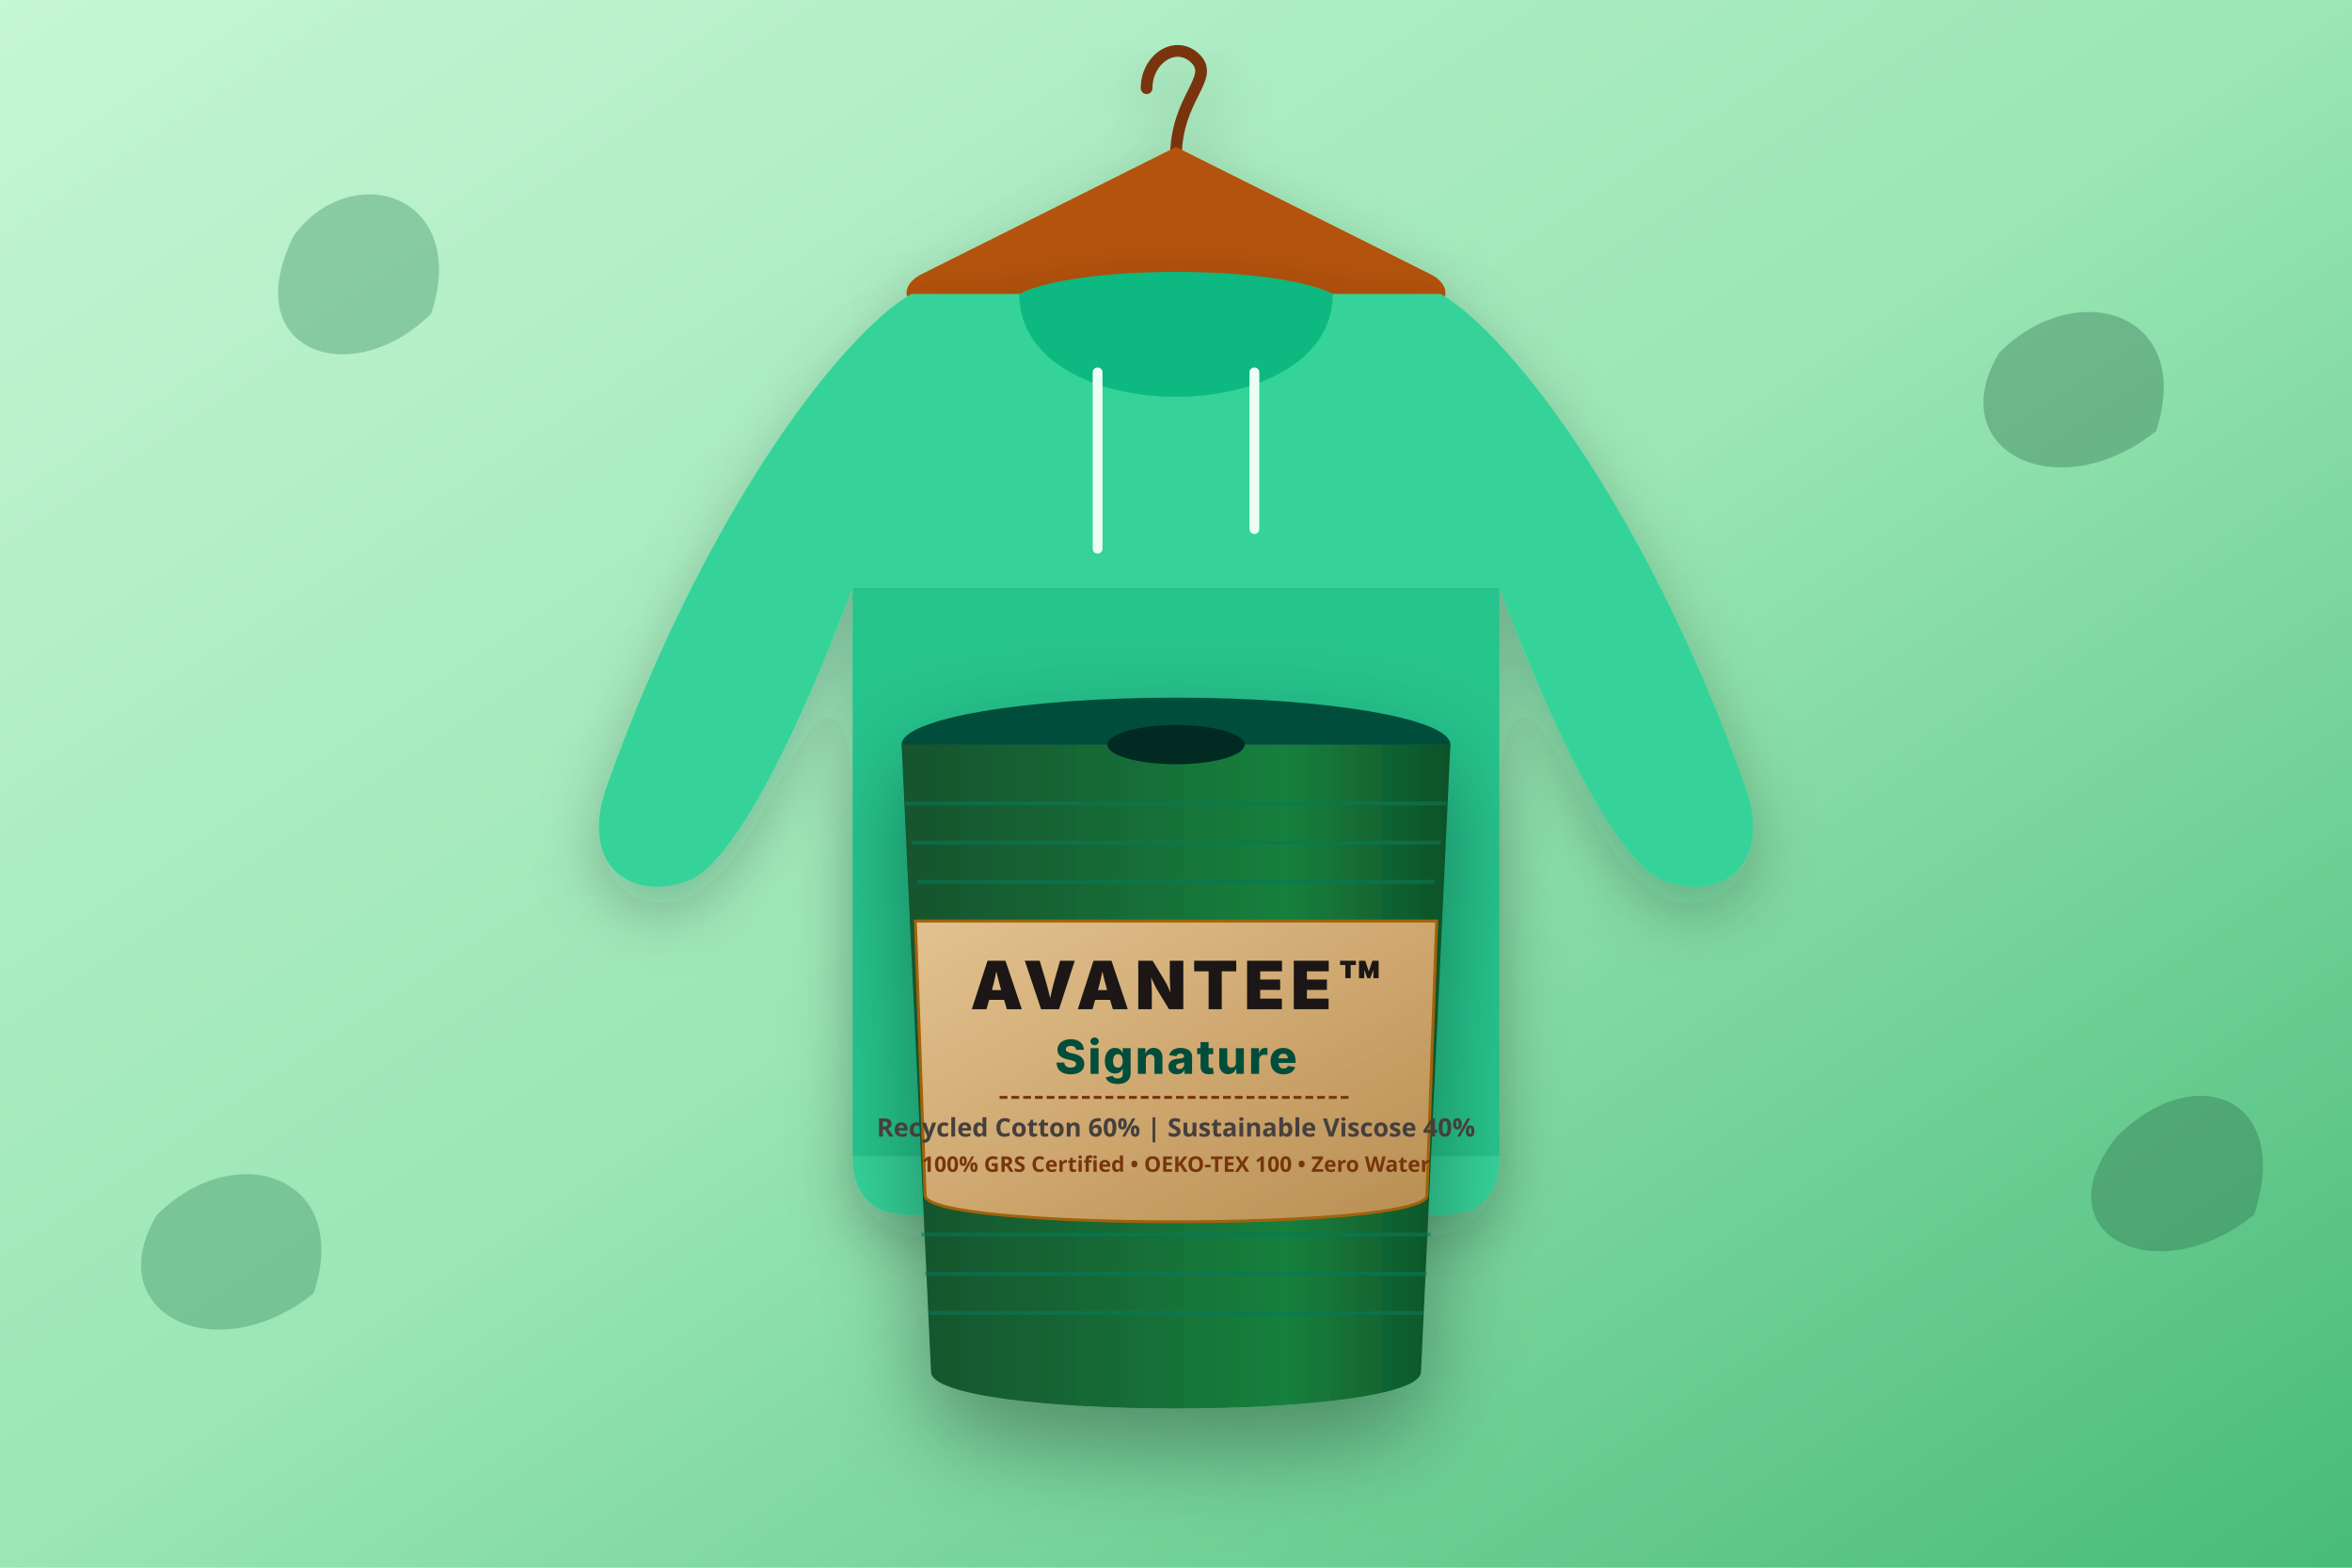
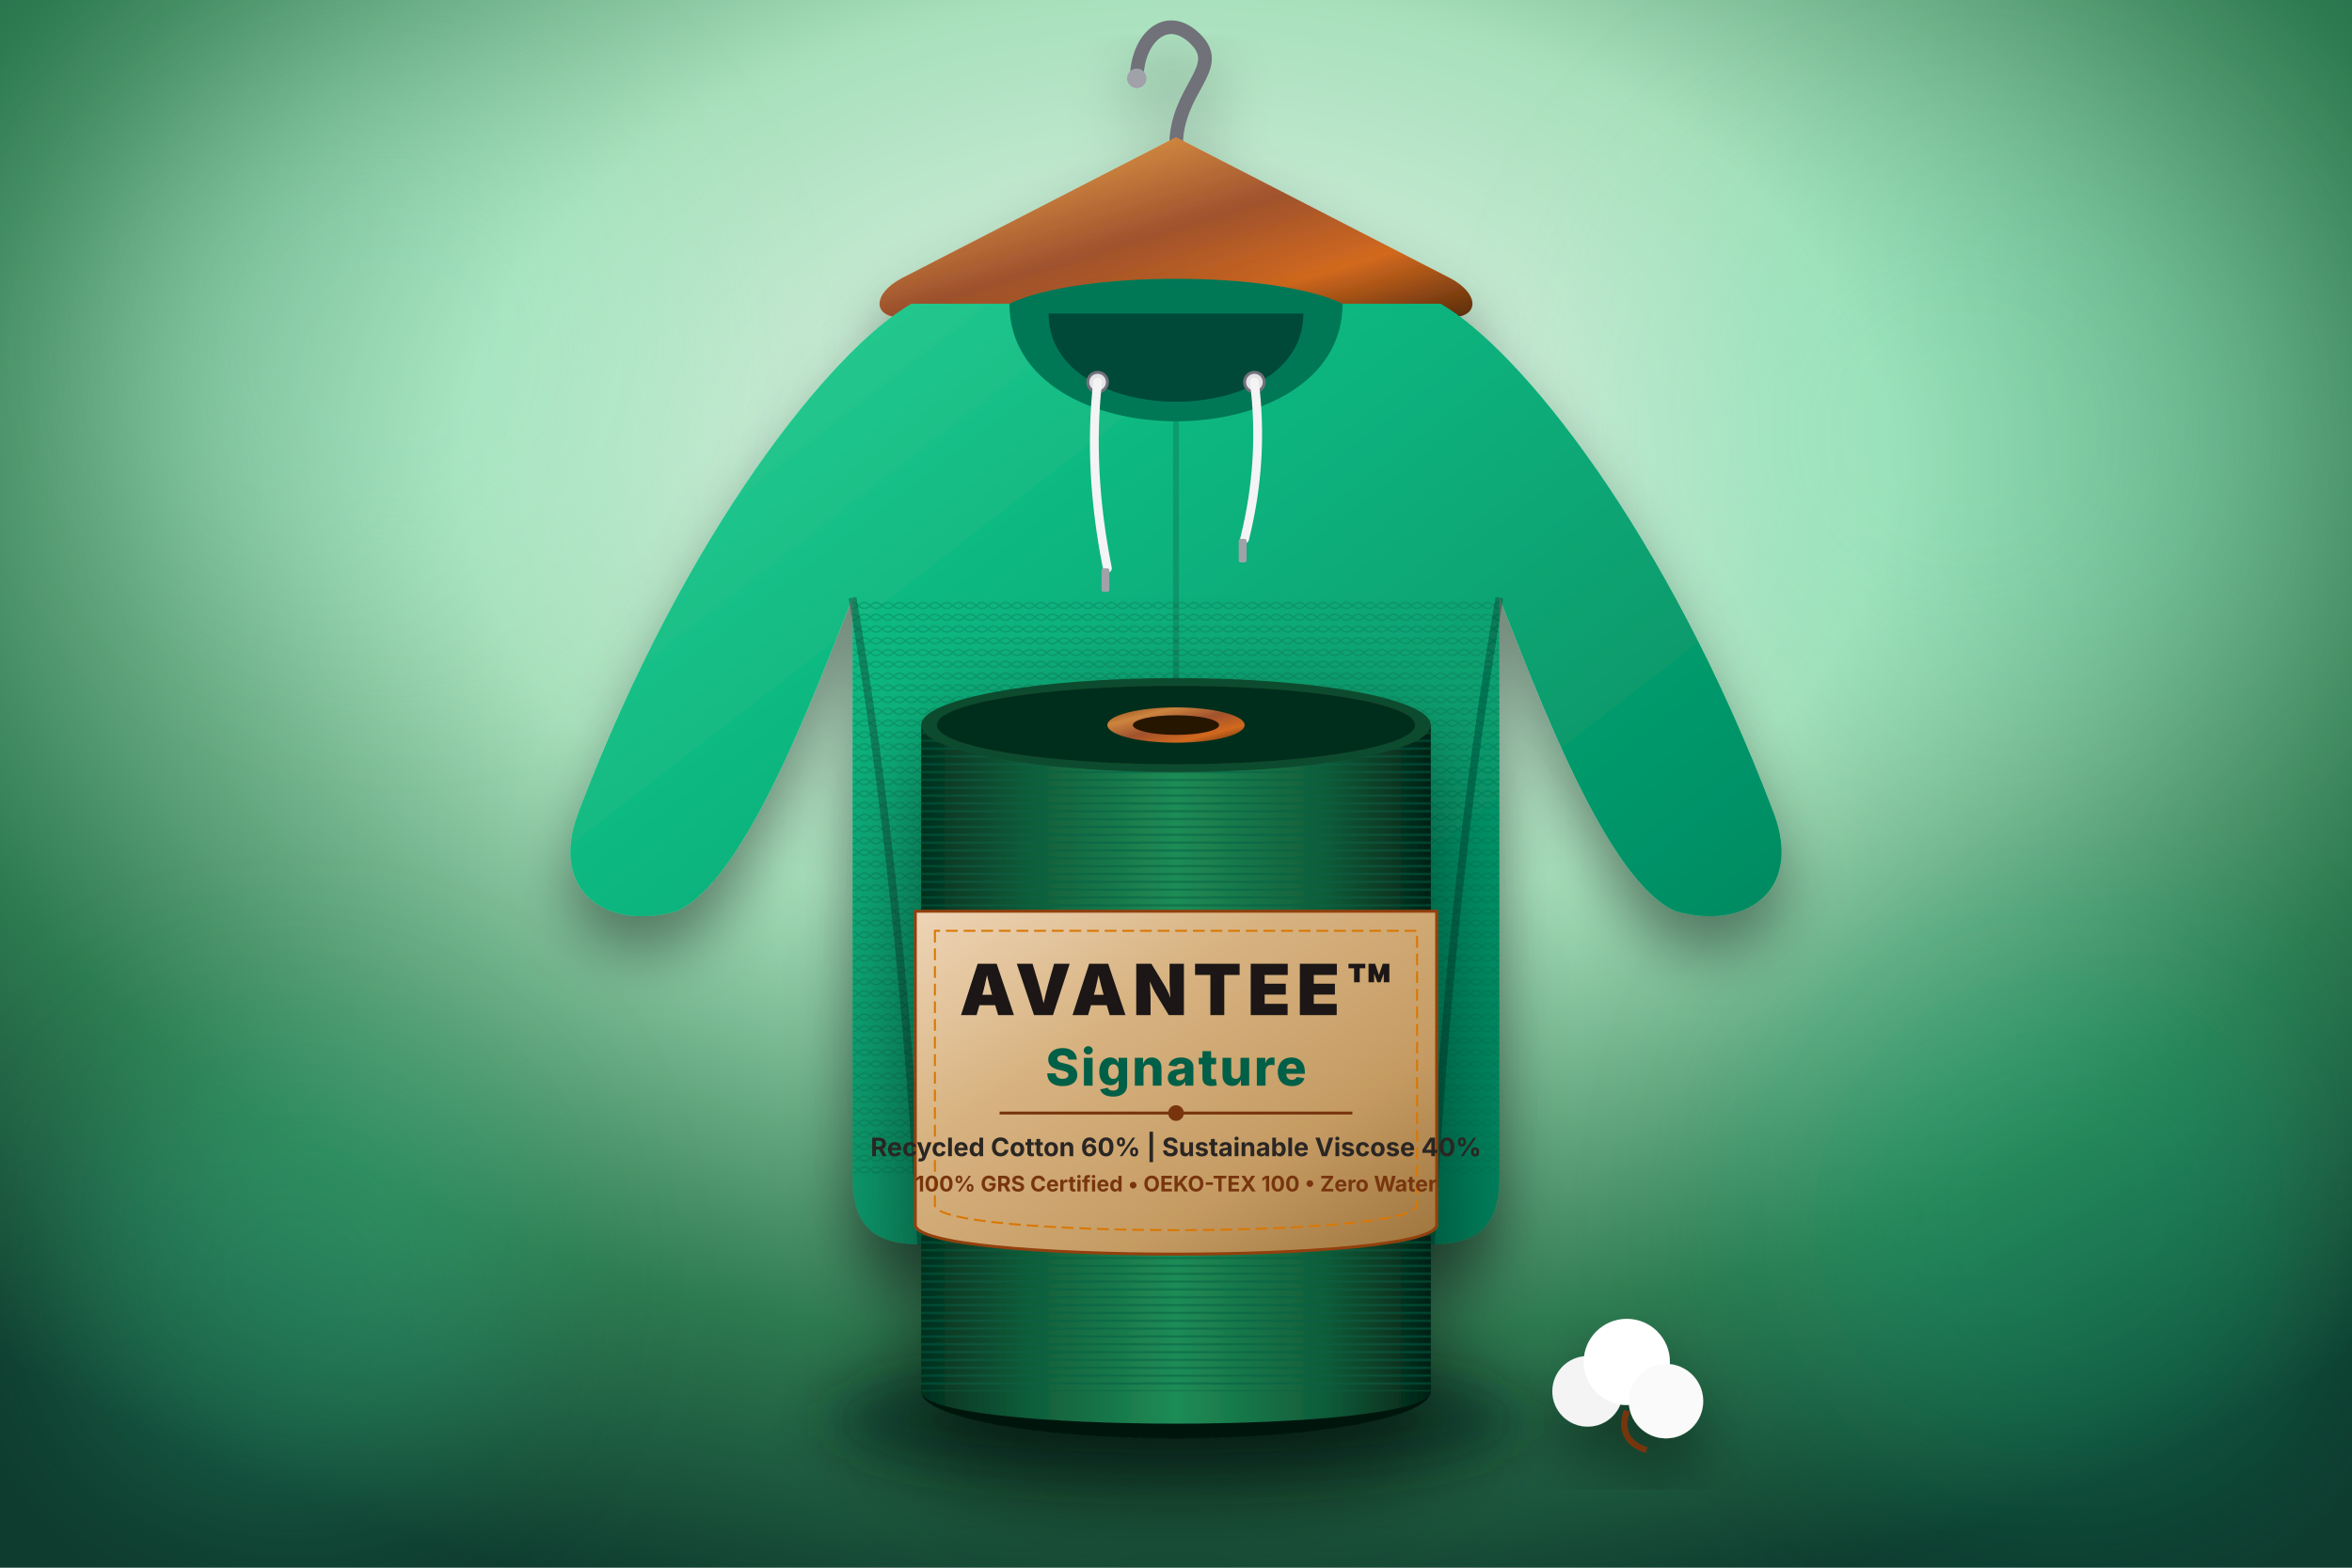
<svg xmlns="http://www.w3.org/2000/svg" viewBox="0 0 1200 800" width="1200" height="800">
  <defs>
-     <linearGradient id="bgGrad" x1="0%" y1="0%" x2="100%" y2="100%">
-       <stop offset="0%" stop-color="#C6F6D5" />
-       <stop offset="50%" stop-color="#9AE6B4" />
-       <stop offset="100%" stop-color="#48BB78" />
+     <radialGradient id="studioLighting" cx="50%" cy="30%" r="75%">
+       <stop offset="0%" stop-color="#E6F4EA" />
+       <stop offset="40%" stop-color="#A8E0BC" />
+       <stop offset="75%" stop-color="#2D7A50" />
+       <stop offset="100%" stop-color="#0E3B2E" />
+     </radialGradient>
+     <linearGradient id="realWoodGrad" x1="0%" y1="0%" x2="100%" y2="100%">
+       <stop offset="0%" stop-color="#8B4513" />
+       <stop offset="25%" stop-color="#CD853F" />
+       <stop offset="50%" stop-color="#A0522D" />
+       <stop offset="75%" stop-color="#D2691E" />
+       <stop offset="100%" stop-color="#5C2E0B" />
    </linearGradient>
-     <linearGradient id="kraftGrad" x1="0%" y1="0%" x2="100%" y2="100%">
-       <stop offset="0%" stop-color="#E2C290" />
-       <stop offset="50%" stop-color="#CFA870" />
-       <stop offset="100%" stop-color="#B88E52" />
+     <linearGradient id="kraftReal" x1="0%" y1="0%" x2="100%" y2="100%">
+       <stop offset="0%" stop-color="#EED5B7" />
+       <stop offset="35%" stop-color="#D7B280" />
+       <stop offset="70%" stop-color="#C59B63" />
+       <stop offset="100%" stop-color="#9C733B" />
    </linearGradient>
-     <linearGradient id="spoolGrad" x1="0%" y1="0%" x2="100%" y2="0%">
-       <stop offset="0%" stop-color="#14532D" />
-       <stop offset="30%" stop-color="#166534" />
-       <stop offset="70%" stop-color="#15803D" />
-       <stop offset="100%" stop-color="#0F5128" />
+     <linearGradient id="emeraldSpool3D" x1="0%" y1="0%" x2="100%" y2="0%">
+       <stop offset="0%" stop-color="#042F1E" />
+       <stop offset="20%" stop-color="#0F5B38" />
+       <stop offset="50%" stop-color="#1E8C56" />
+       <stop offset="80%" stop-color="#0F5B38" />
+       <stop offset="100%" stop-color="#032115" />
    </linearGradient>
-     <filter id="dropShadow" x="-10%" y="-10%" width="130%" height="130%">
-       <feDropShadow dx="0" dy="12" stdDeviation="16" flood-color="#061A14" flood-opacity="0.25" />
+     <linearGradient id="hoodie3D" x1="0%" y1="0%" x2="100%" y2="100%">
+       <stop offset="0%" stop-color="#34D399" />
+       <stop offset="30%" stop-color="#10B981" />
+       <stop offset="70%" stop-color="#059669" />
+       <stop offset="100%" stop-color="#047857" />
+     </linearGradient>
+     <pattern id="knitPattern" width="6" height="6" patternUnits="userSpaceOnUse">
+       <path d="M 0 3 Q 3 0, 6 3 Q 3 6, 0 3" fill="none" stroke="#047857" stroke-width="0.75" opacity="0.4" />
+     </pattern>
+     <pattern id="yarnThreadPattern" width="10" height="4" patternUnits="userSpaceOnUse">
+       <line x1="0" y1="2" x2="10" y2="2" stroke="#065F46" stroke-width="1.2" opacity="0.5" />
+     </pattern>
+     <filter id="softShadow" x="-30%" y="-30%" width="160%" height="160%">
+       <feGaussianBlur in="SourceAlpha" stdDeviation="15" />
+       <feOffset dx="0" dy="18" result="offsetblur" />
+       <feComponentTransfer>
+         <feFuncA type="linear" slope="0.4" />
+       </feComponentTransfer>
+       <feMerge>
+         <feMergeNode />
+         <feMergeNode in="SourceGraphic" />
+       </feMerge>
    </filter>
-     <filter id="spoolShadow" x="-20%" y="-20%" width="140%" height="140%">
-       <feDropShadow dx="0" dy="20" stdDeviation="24" flood-color="#000000" flood-opacity="0.35" />
+     <filter id="heavyStudioShadow" x="-40%" y="-40%" width="180%" height="180%">
+       <feGaussianBlur in="SourceAlpha" stdDeviation="28" />
+       <feOffset dx="0" dy="25" result="offsetblur" />
+       <feComponentTransfer>
+         <feFuncA type="linear" slope="0.55" />
+       </feComponentTransfer>
+       <feMerge>
+         <feMergeNode />
+         <feMergeNode in="SourceGraphic" />
+       </feMerge>
    </filter>
  </defs>
-   <rect width="1200" height="800" fill="url(#bgGrad)" />
-   <g opacity="0.35">
-     <path d="M150 120 C 180 80, 240 100, 220 160 C 180 200, 120 180, 150 120 Z" fill="#2F855A" />
-     <path d="M1020 180 C 1060 140, 1120 160, 1100 220 C 1050 260, 990 230, 1020 180 Z" fill="#276749" />
-     <path d="M80 620 C 120 580, 180 600, 160 660 C 110 700, 50 670, 80 620 Z" fill="#2F855A" />
-     <path d="M1080 580 C 1120 540, 1170 560, 1150 620 C 1100 660, 1040 630, 1080 580 Z" fill="#276749" />
+   <rect width="1200" height="800" fill="url(#studioLighting)" />
+   <g opacity="0.25">
+     <circle cx="200" cy="180" r="140" fill="#A7F3D0" filter="blur(40px)" />
+     <circle cx="1000" cy="220" r="160" fill="#6EE7B7" filter="blur(50px)" />
+     <circle cx="150" cy="650" r="120" fill="#34D399" filter="blur(45px)" />
+     <circle cx="1050" cy="620" r="150" fill="#10B981" filter="blur(45px)" />
  </g>
-   <g filter="url(#dropShadow)">
-     <path d="M 600 80 C 600 50, 620 40, 610 30 C 600 20, 585 30, 585 45" fill="none" stroke="#78350F" stroke-width="6" stroke-linecap="round" />
-     <path d="M 600 75 L 470 140 C 460 145, 460 155, 470 155 L 730 155 C 740 155, 740 145, 730 140 Z" fill="#B45309" />
+   <g filter="url(#softShadow)">
+     <path d="M 600 75 C 600 45, 625 35, 610 20 C 595 5, 580 20, 580 40" fill="none" stroke="#71717A" stroke-width="7" stroke-linecap="round" />
+     <circle cx="580" cy="40" r="5" fill="#A1A1AA" />
+     <path d="M 600 70 L 460 142 C 445 150, 445 162, 460 162 L 740 162 C 755 162, 755 150, 740 142 Z" fill="url(#realWoodGrad)" />
+     <path d="M 460 162 L 740 162 L 740 165 L 460 165 Z" fill="#3A1C07" />
  </g>
-   <g filter="url(#dropShadow)">
-     <path d="M 465 150               C 430 170, 360 260, 310 400               C 295 440, 320 460, 350 450               C 380 440, 420 340, 435 300               L 435 590 C 435 610, 445 620, 465 620               L 735 620 C 755 620, 765 610, 765 590               L 765 300               C 780 340, 820 440, 850 450               C 880 460, 905 440, 890 400               C 840 260, 770 170, 735 150               Z" fill="#34D399" />
-     <path d="M 435 300 L 435 590 L 765 590 L 765 300 Z" fill="#059669" opacity="0.25" />
-     <path d="M 520 150 C 520 220, 680 220, 680 150 C 650 135, 550 135, 520 150 Z" fill="#10B981" />
-     <path d="M 560 190 L 560 280" stroke="#ECFDF5" stroke-width="5" stroke-linecap="round" />
-     <path d="M 640 190 L 640 270" stroke="#ECFDF5" stroke-width="5" stroke-linecap="round" />
-     <path d="M 500 460 L 700 460 L 720 570 L 480 570 Z" fill="#059669" opacity="0.5" />
+   <g filter="url(#softShadow)">
+     <path d="M 465 155               C 425 178, 350 270, 295 415               C 280 455, 310 475, 345 465               C 380 450, 415 355, 435 305               L 435 600 C 435 625, 445 635, 470 635               L 730 635 C 755 635, 765 625, 765 600               L 765 305               C 785 355, 820 450, 855 465               C 890 475, 920 455, 905 415               C 850 270, 775 178, 735 155               Z" fill="url(#hoodie3D)" />
+     <path d="M 435 305 L 435 600 L 765 600 L 765 305 Z" fill="url(#knitPattern)" />
+     <path d="M 435 305 Q 460 450, 470 635" fill="none" stroke="#022C22" stroke-width="4" opacity="0.35" />
+     <path d="M 765 305 Q 740 450, 730 635" fill="none" stroke="#022C22" stroke-width="4" opacity="0.35" />
+     <path d="M 600 210 L 600 635" fill="none" stroke="#022C22" stroke-width="3" opacity="0.2" />
+     <path d="M 515 155 C 515 235, 685 235, 685 155 C 650 138, 550 138, 515 155 Z" fill="#047857" />
+     <path d="M 535 160 C 535 220, 665 220, 665 160 Z" fill="#022C22" opacity="0.6" />
+     <circle cx="560" cy="195" r="5" fill="#E4E4E7" stroke="#71717A" stroke-width="1.5" />
+     <circle cx="640" cy="195" r="5" fill="#E4E4E7" stroke="#71717A" stroke-width="1.5" />
+     <path d="M 560 195 Q 555 240, 565 290" stroke="#F4F4F5" stroke-width="4.5" stroke-linecap="round" fill="none" />
+     <path d="M 640 195 Q 645 235, 635 275" stroke="#F4F4F5" stroke-width="4.5" stroke-linecap="round" fill="none" />
+     <rect x="562" y="290" width="4" height="12" rx="1" fill="#A1A1AA" />
+     <rect x="632" y="275" width="4" height="12" rx="1" fill="#A1A1AA" />
+     <path d="M 490 470 L 710 470 L 730 580 C 730 590, 720 595, 710 595 L 490 595 C 480 595, 470 590, 470 580 Z" fill="#046C4E" opacity="0.75" />
+     <path d="M 490 470 L 470 580" stroke="#022C22" stroke-width="3.5" stroke-linecap="round" />
+     <path d="M 710 470 L 730 580" stroke="#022C22" stroke-width="3.5" stroke-linecap="round" />
  </g>
-   <g filter="url(#spoolShadow)">
-     <ellipse cx="600" cy="380" rx="140" ry="24" fill="#064E3B" />
-     <path d="M 460 380 L 475 700 C 475 725, 725 725, 725 700 L 740 380 Z" fill="url(#spoolGrad)" />
-     <g stroke="#047857" stroke-width="2" opacity="0.6">
-       <line x1="462" y1="410" x2="738" y2="410" />
-       <line x1="465" y1="430" x2="735" y2="430" />
-       <line x1="468" y1="450" x2="732" y2="450" />
-       <line x1="470" y1="630" x2="730" y2="630" />
-       <line x1="472" y1="650" x2="728" y2="650" />
-       <line x1="474" y1="670" x2="726" y2="670" />
+   <ellipse cx="600" cy="725" rx="180" ry="30" fill="#021E15" opacity="0.6" filter="blur(15px)" />
+   <g filter="url(#heavyStudioShadow)">
+     <ellipse cx="600" cy="710" rx="130" ry="24" fill="#011910" />
+     <path d="M 470 370 L 470 710 C 470 732, 730 732, 730 710 L 730 370 Z" fill="url(#emeraldSpool3D)" />
+     <path d="M 470 370 L 470 710 L 730 710 L 730 370 Z" fill="url(#yarnThreadPattern)" />
+     <ellipse cx="600" cy="370" rx="130" ry="24" fill="#0D4B2D" />
+     <ellipse cx="600" cy="370" rx="122" ry="20" fill="#052E1B" />
+     <ellipse cx="600" cy="370" rx="35" ry="9" fill="url(#realWoodGrad)" />
+     <ellipse cx="600" cy="370" rx="22" ry="5" fill="#271203" />
+     <g>
+       <path d="M 467 465 L 467 625 C 467 645, 733 645, 733 625 L 733 465 Z" fill="url(#kraftReal)" stroke="#92400E" stroke-width="1.5" />
+       <path d="M 477 475 L 477 615 C 477 632, 723 632, 723 615 L 723 475 Z" fill="none" stroke="#D97706" stroke-width="1" stroke-dasharray="6 3" />
+       <text x="600" y="518" font-family="'Plus Jakarta Sans', 'Inter', sans-serif" font-weight="900" font-size="36" fill="#1C1917" text-anchor="middle" letter-spacing="3">AVANTEE™</text>
+       <text x="600" y="554" font-family="'Plus Jakarta Sans', 'Inter', sans-serif" font-weight="800" font-size="26" fill="#065F46" text-anchor="middle" letter-spacing="1">Signature</text>
+       <line x1="510" y1="568" x2="690" y2="568" stroke="#78350F" stroke-width="1.5" />
+       <circle cx="600" cy="568" r="4" fill="#78350F" />
+       <text x="600" y="590" font-family="'Inter', sans-serif" font-weight="700" font-size="13" fill="#292524" text-anchor="middle">Recycled Cotton 60% | Sustainable Viscose 40%</text>
+       <text x="600" y="608" font-family="'Inter', sans-serif" font-weight="700" font-size="11" fill="#78350F" text-anchor="middle">100% GRS Certified • OEKO-TEX 100 • Zero Water</text>
    </g>
-     <g>
-       <path d="M 467 470 L 472 610 C 472 628, 728 628, 728 610 L 733 470 Z" fill="url(#kraftGrad)" stroke="#A16207" stroke-width="1.5" />
-       <text x="600" y="515" font-family="'Plus Jakarta Sans', 'Inter', sans-serif" font-weight="900" font-size="34" fill="#1C1917" text-anchor="middle" letter-spacing="3">AVANTEE™</text>
-       <text x="600" y="548" font-family="'Plus Jakarta Sans', 'Inter', sans-serif" font-weight="800" font-size="24" fill="#064E3B" text-anchor="middle" letter-spacing="1">Signature</text>
-       <line x1="510" y1="560" x2="690" y2="560" stroke="#78350F" stroke-width="1.5" stroke-dasharray="4 2" />
-       <text x="600" y="580" font-family="sans-serif" font-weight="700" font-size="13" fill="#44403C" text-anchor="middle">Recycled Cotton 60% | Sustainable Viscose 40%</text>
-       <text x="600" y="598" font-family="sans-serif" font-weight="600" font-size="11" fill="#78350F" text-anchor="middle">100% GRS Certified • OEKO-TEX 100 • Zero Water</text>
-     </g>
-     <ellipse cx="600" cy="380" rx="35" ry="10" fill="#022C22" />
+   </g>
+   <g filter="url(#softShadow)">
+     <circle cx="810" cy="710" r="18" fill="#F4F4F5" />
+     <circle cx="830" cy="695" r="22" fill="#FFFFFF" />
+     <circle cx="850" cy="715" r="19" fill="#FAFAFA" />
+     <path d="M 830 720 Q 825 735, 840 740" fill="none" stroke="#78350F" stroke-width="3" />
  </g>
</svg>
